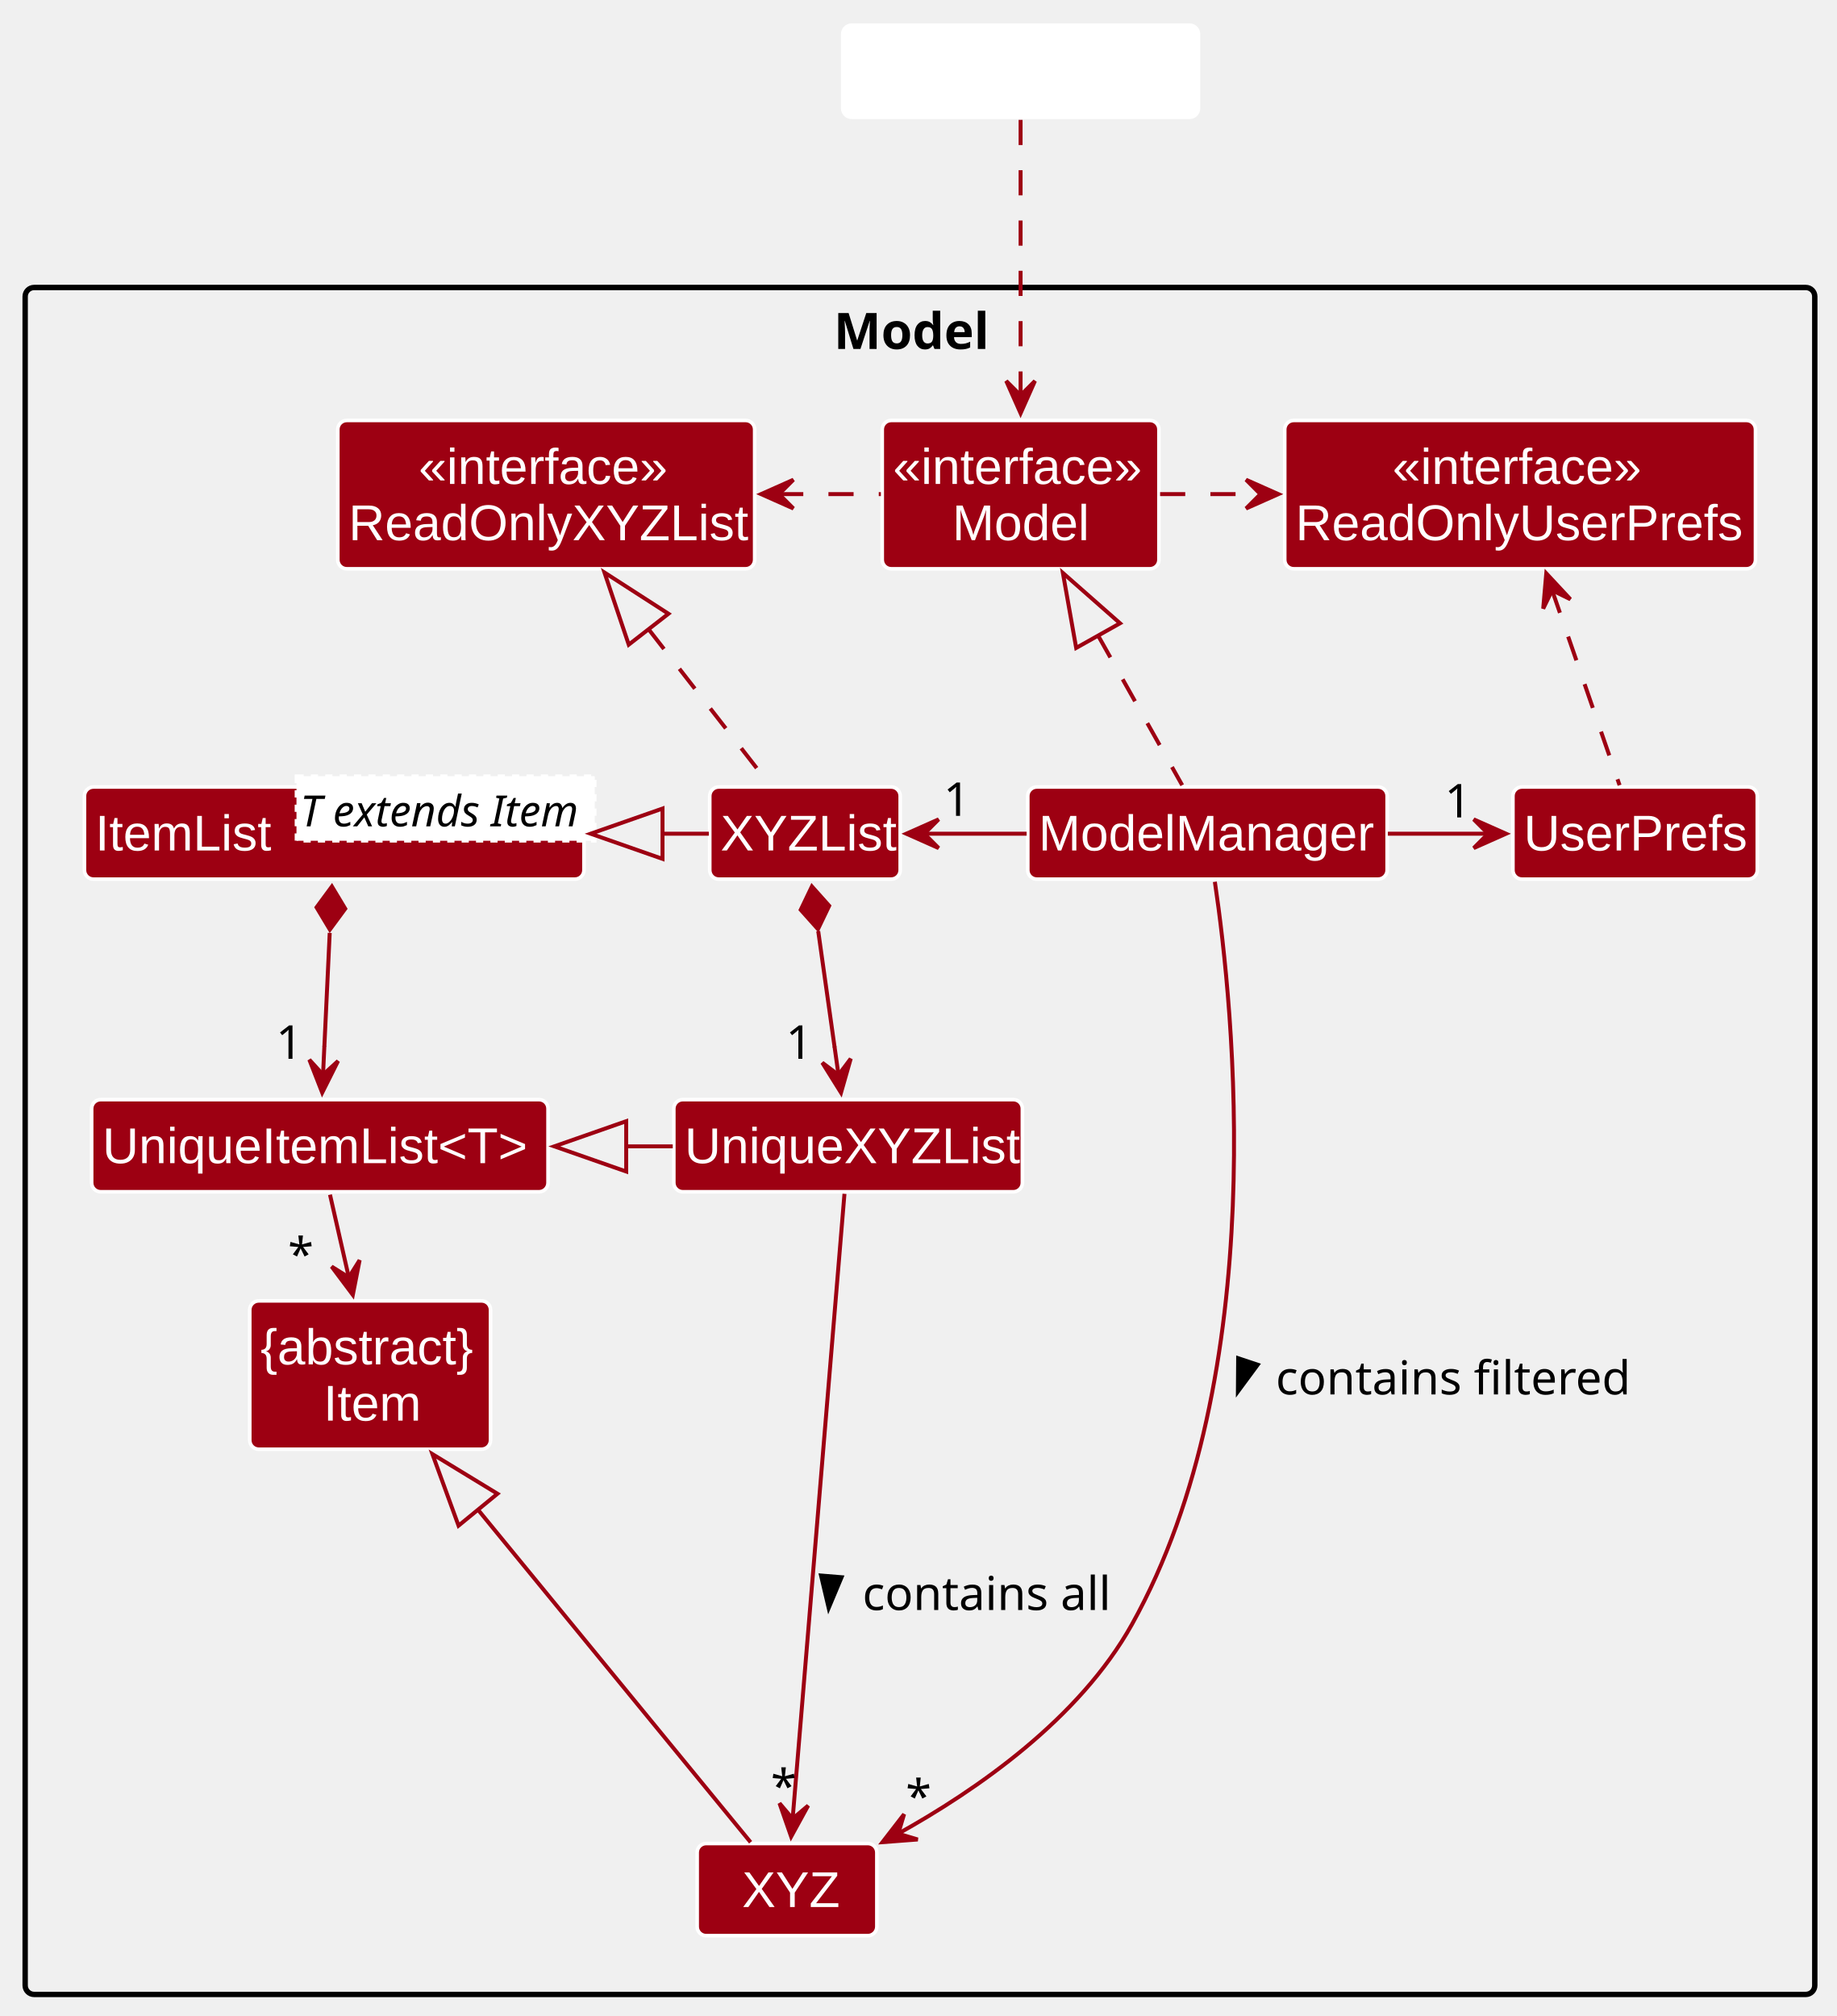
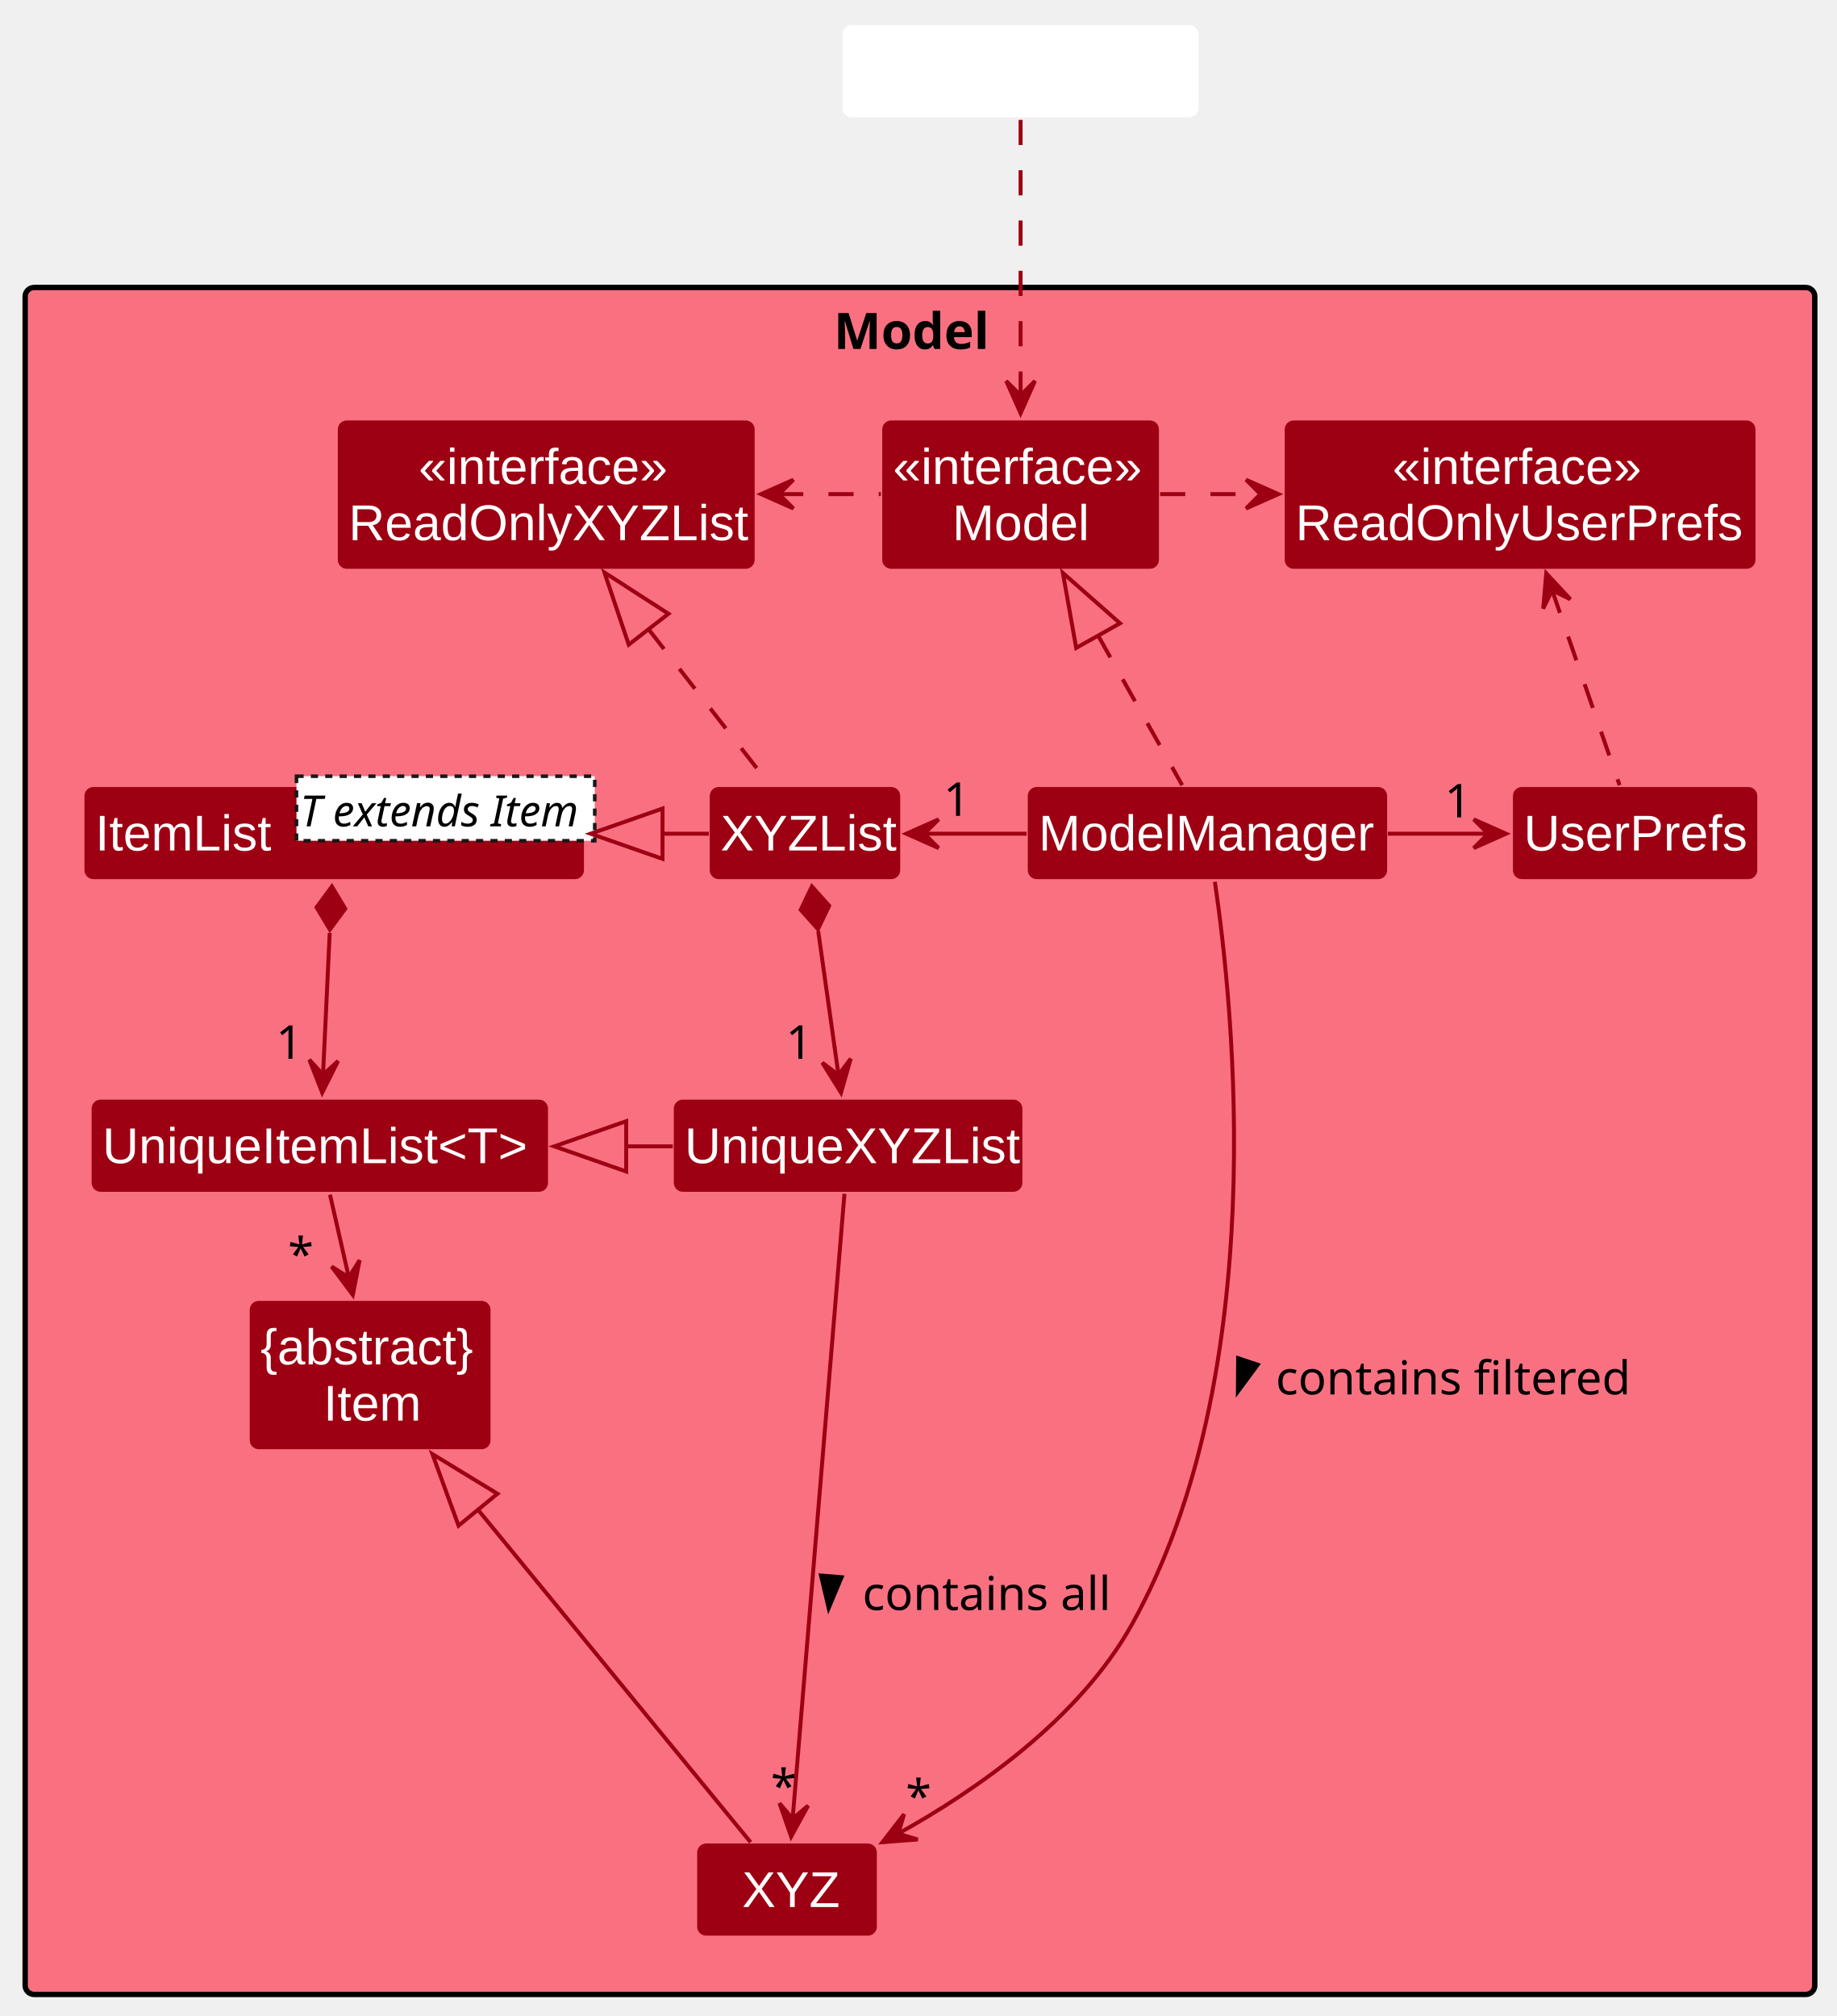
<svg xmlns="http://www.w3.org/2000/svg" contentStyleType="text/css" height="561px" preserveAspectRatio="none" style="width:511px;height:561px;background:#FFFFFF;" version="1.1" viewBox="0 0 511 561" width="511px" zoomAndPan="magnify">
  <defs />
  <g>
    <g id="cluster_Model ">
-       <rect fill="none" height="475" rx="2.5" ry="2.5" style="stroke:#000000;stroke-width:1.5;" width="498" x="7" y="80" />
+       <rect fill="#F97181" height="475" rx="2.5" ry="2.5" style="stroke:#000000;stroke-width:1.5;" width="498" x="7" y="80" />
      <text fill="#000000" font-family="sans-serif" font-size="14" font-weight="bold" lengthAdjust="spacing" textLength="44" x="232" y="97.107">Model
            </text>
    </g>
    <g id="elem_ReadOnlyXYZList">
-       <rect codeLine="9" fill="#9D0012" height="41.281" id="ReadOnlyXYZList" rx="2.5" ry="2.5" style="stroke:#FFFFFF;stroke-width:1.0;" width="116" x="94" y="117" />
+       <rect codeLine="9" fill="#9D0012" height="41.281" id="ReadOnlyXYZList" rx="2.5" ry="2.5" style="stroke:#181818;stroke-width:0.0;" width="116" x="94" y="117" />
      <text fill="#FFFFFF" font-family="Arial" font-size="14" lengthAdjust="spacing" textLength="71" x="116.5" y="134.674">«interface»
            </text>
      <text fill="#FFFFFF" font-family="Arial" font-size="14" lengthAdjust="spacing" textLength="110" x="97" y="150.315">ReadOnlyXYZList
            </text>
    </g>
    <g id="elem_ReadOnlyUserPrefs">
-       <rect codeLine="10" fill="#9D0012" height="41.281" id="ReadOnlyUserPrefs" rx="2.5" ry="2.5" style="stroke:#FFFFFF;stroke-width:1.0;" width="131" x="357.5" y="117" />
+       <rect codeLine="10" fill="#9D0012" height="41.281" id="ReadOnlyUserPrefs" rx="2.5" ry="2.5" style="stroke:#181818;stroke-width:0.0;" width="131" x="357.5" y="117" />
      <text fill="#FFFFFF" font-family="Arial" font-size="14" lengthAdjust="spacing" textLength="71" x="387.5" y="134.674">«interface»
            </text>
      <text fill="#FFFFFF" font-family="Arial" font-size="14" lengthAdjust="spacing" textLength="125" x="360.5" y="150.315">ReadOnlyUserPrefs
            </text>
    </g>
    <g id="elem_Model">
-       <rect codeLine="11" fill="#9D0012" height="41.281" id="Model" rx="2.5" ry="2.5" style="stroke:#FFFFFF;stroke-width:1.0;" width="77" x="245.5" y="117" />
+       <rect codeLine="11" fill="#9D0012" height="41.281" id="Model" rx="2.5" ry="2.5" style="stroke:#181818;stroke-width:0.0;" width="77" x="245.5" y="117" />
      <text fill="#FFFFFF" font-family="Arial" font-size="14" lengthAdjust="spacing" textLength="71" x="248.5" y="134.674">«interface»
            </text>
      <text fill="#FFFFFF" font-family="Arial" font-size="14" lengthAdjust="spacing" textLength="38" x="265" y="150.315">Model
            </text>
    </g>
    <g id="elem_XYZList">
-       <rect codeLine="12" fill="#9D0012" height="25.641" id="XYZList" rx="2.5" ry="2.5" style="stroke:#FFFFFF;stroke-width:1.0;" width="53" x="197.5" y="219" />
+       <rect codeLine="12" fill="#9D0012" height="25.641" id="XYZList" rx="2.5" ry="2.5" style="stroke:#181818;stroke-width:0.0;" width="53" x="197.5" y="219" />
      <text fill="#FFFFFF" font-family="Arial" font-size="14" lengthAdjust="spacing" textLength="47" x="200.5" y="236.674">XYZList
            </text>
    </g>
    <g id="elem_ModelManager">
-       <rect codeLine="13" fill="#9D0012" height="25.641" id="ModelManager" rx="2.5" ry="2.5" style="stroke:#FFFFFF;stroke-width:1.0;" width="100" x="286" y="219" />
+       <rect codeLine="13" fill="#9D0012" height="25.641" id="ModelManager" rx="2.5" ry="2.5" style="stroke:#181818;stroke-width:0.0;" width="100" x="286" y="219" />
      <text fill="#FFFFFF" font-family="Arial" font-size="14" lengthAdjust="spacing" textLength="94" x="289" y="236.674">ModelManager
            </text>
    </g>
    <g id="elem_UserPrefs">
-       <rect codeLine="14" fill="#9D0012" height="25.641" id="UserPrefs" rx="2.5" ry="2.5" style="stroke:#FFFFFF;stroke-width:1.0;" width="68" x="421" y="219" />
+       <rect codeLine="14" fill="#9D0012" height="25.641" id="UserPrefs" rx="2.5" ry="2.5" style="stroke:#181818;stroke-width:0.0;" width="68" x="421" y="219" />
      <text fill="#FFFFFF" font-family="Arial" font-size="14" lengthAdjust="spacing" textLength="62" x="424" y="236.674">UserPrefs
            </text>
    </g>
    <g id="elem_UniqueXYZList">
-       <rect codeLine="15" fill="#9D0012" height="25.641" id="UniqueXYZList" rx="2.5" ry="2.5" style="stroke:#FFFFFF;stroke-width:1.0;" width="97" x="187.5" y="306" />
+       <rect codeLine="15" fill="#9D0012" height="25.641" id="UniqueXYZList" rx="2.5" ry="2.5" style="stroke:#181818;stroke-width:0.0;" width="97" x="187.5" y="306" />
      <text fill="#FFFFFF" font-family="Arial" font-size="14" lengthAdjust="spacing" textLength="91" x="190.5" y="323.674">UniqueXYZList
            </text>
    </g>
    <g id="elem_XYZ">
-       <rect codeLine="16" fill="#9D0012" height="25.641" id="XYZ" rx="2.5" ry="2.5" style="stroke:#FFFFFF;stroke-width:1.0;" width="50" x="194" y="513" />
+       <rect codeLine="16" fill="#9D0012" height="25.641" id="XYZ" rx="2.5" ry="2.5" style="stroke:#181818;stroke-width:0.0;" width="50" x="194" y="513" />
      <text fill="#FFFFFF" font-family="Arial" font-size="14" lengthAdjust="spacing" textLength="25" x="206.5" y="530.674">XYZ
            </text>
    </g>
    <g id="elem_Item">
-       <rect codeLine="17" fill="#9D0012" height="41.281" id="Item" rx="2.5" ry="2.5" style="stroke:#FFFFFF;stroke-width:1.0;" width="67" x="69.5" y="362" />
+       <rect codeLine="17" fill="#9D0012" height="41.281" id="Item" rx="2.5" ry="2.5" style="stroke:#181818;stroke-width:0.0;" width="67" x="69.5" y="362" />
      <text fill="#FFFFFF" font-family="Arial" font-size="14" lengthAdjust="spacing" textLength="61" x="72.5" y="379.674">{abstract}
            </text>
      <text fill="#FFFFFF" font-family="Arial" font-size="14" lengthAdjust="spacing" textLength="26" x="90" y="395.315">Item
            </text>
    </g>
    <g id="elem_ItemList">
-       <rect codeLine="18" fill="#9D0012" height="25.641" id="ItemList" rx="2.5" ry="2.5" style="stroke:#FFFFFF;stroke-width:1.0;" width="139" x="23.5" y="219" />
+       <rect codeLine="18" fill="#9D0012" height="25.641" id="ItemList" rx="2.5" ry="2.5" style="stroke:#181818;stroke-width:0.0;" width="139" x="23.5" y="219" />
      <text fill="#FFFFFF" font-family="Arial" font-size="14" lengthAdjust="spacing" textLength="48" x="26.5" y="236.674">ItemList
            </text>
-       <rect fill="#FFFFFF" height="17.961" style="stroke:#FFFFFF;stroke-width:1.0;stroke-dasharray:2.0,2.0;" width="83" x="82.5" y="216" />
+       <rect fill="#FFFFFF" height="17.961" style="stroke:#181818;stroke-width:1.0;stroke-dasharray:2.0,2.0;" width="83" x="82.5" y="216" />
      <text fill="#000000" font-family="sans-serif" font-size="12" font-style="italic" lengthAdjust="spacing" textLength="81" x="83.5" y="229.949">T extends Item
            </text>
    </g>
    <g id="elem_UniqueItemList">
-       <rect codeLine="19" fill="#9D0012" height="25.641" id="UniqueItemList" rx="2.5" ry="2.5" style="stroke:#FFFFFF;stroke-width:1.0;" width="127" x="25.5" y="306" />
+       <rect codeLine="19" fill="#9D0012" height="25.641" id="UniqueItemList" rx="2.5" ry="2.5" style="stroke:#181818;stroke-width:0.0;" width="127" x="25.5" y="306" />
      <text fill="#FFFFFF" font-family="Arial" font-size="14" lengthAdjust="spacing" textLength="117" x="28.5" y="323.674">UniqueItemList&lt;T&gt;
            </text>
    </g>
    <g id="elem_HiddenOutside">
-       <rect codeLine="22" fill="#FFFFFF" height="25.641" id="HiddenOutside" rx="2.5" ry="2.5" style="stroke:#FFFFFF;stroke-width:1.0;" width="99" x="234.5" y="7" />
+       <rect codeLine="22" fill="#FFFFFF" height="25.641" id="HiddenOutside" rx="2.5" ry="2.5" style="stroke:#181818;stroke-width:0.0;" width="99" x="234.5" y="7" />
      <text fill="#FFFFFF" font-family="Arial" font-size="14" lengthAdjust="spacing" textLength="93" x="237.5" y="24.674">HiddenOutside
            </text>
    </g>
    <g id="link_HiddenOutside_Model">
      <path codeLine="23" d="M284,33.36 C284,51.55 284,85.98 284,110.03 " fill="none" id="HiddenOutside-to-Model" style="stroke:#9D0012;stroke-width:1.1;stroke-dasharray:7.0,7.0;" />
      <polygon fill="#9D0012" points="284,115.01,288,106.01,284,110.01,280,106.01,284,115.01" style="stroke:#9D0012;stroke-width:1.1;" />
    </g>
    <g id="link_Model_ModelManager">
      <path codeLine="25" d="M305.55,176.83 C313.93,191.74 322.94,207.78 328.97,218.5 " fill="none" id="Model-backto-ModelManager" style="stroke:#9D0012;stroke-width:1.1;stroke-dasharray:7.0,7.0;" />
      <polygon fill="none" points="299.47,180.3,295.77,159.44,311.67,173.44,299.47,180.3" style="stroke:#9D0012;stroke-width:1.1;" />
    </g>
    <g id="link_Model_ReadOnlyUserPrefs">
      <path codeLine="26" d="M322.82,137.5 C332.15,137.5 341.48,137.5 350.8,137.5 " fill="none" id="Model-to-ReadOnlyUserPrefs" style="stroke:#9D0012;stroke-width:1.1;stroke-dasharray:7.0,7.0;" />
      <polygon fill="#9D0012" points="355.74,137.5,346.74,133.5,350.74,137.5,346.74,141.5,355.74,137.5" style="stroke:#9D0012;stroke-width:1.1;" />
    </g>
    <g id="link_ReadOnlyXYZList_Model">
      <path codeLine="27" d="M216.53,137.5 C226.06,137.5 235.59,137.5 245.12,137.5 " fill="none" id="ReadOnlyXYZList-backto-Model" style="stroke:#9D0012;stroke-width:1.1;stroke-dasharray:7.0,7.0;" />
      <polygon fill="#9D0012" points="211.78,137.5,220.78,141.5,216.78,137.5,220.78,133.5,211.78,137.5" style="stroke:#9D0012;stroke-width:1.1;" />
    </g>
    <g id="link_XYZList_ModelManager">
      <path codeLine="28" d="M256.98,232 C266.54,232 276.11,232 285.68,232 " fill="none" id="XYZList-backto-ModelManager" style="stroke:#9D0012;stroke-width:1.1;" />
      <polygon fill="#9D0012" points="252.2,232,261.2,236,257.2,232,261.2,228,252.2,232" style="stroke:#9D0012;stroke-width:1.1;" />
      <text fill="#000000" font-family="sans-serif" font-size="13" lengthAdjust="spacing" textLength="7" x="262.536" y="227.036">1
            </text>
    </g>
    <g id="link_ModelManager_UserPrefs">
      <path codeLine="29" d="M386.2,232 C395.52,232 404.84,232 414.15,232 " fill="none" id="ModelManager-to-UserPrefs" style="stroke:#9D0012;stroke-width:1.1;" />
      <polygon fill="#9D0012" points="419.09,232,410.09,228,414.09,232,410.09,236,419.09,232" style="stroke:#9D0012;stroke-width:1.1;" />
      <text fill="#000000" font-family="sans-serif" font-size="13" lengthAdjust="spacing" textLength="7" x="401.994" y="227.47">1
            </text>
    </g>
    <g id="link_ReadOnlyUserPrefs_UserPrefs">
      <path codeLine="30" d="M431.79,163.91 C437.93,181.65 445.85,204.56 450.68,218.5 " fill="none" id="ReadOnlyUserPrefs-backto-UserPrefs" style="stroke:#9D0012;stroke-width:1.1;stroke-dasharray:7.0,7.0;" />
      <polygon fill="#9D0012" points="430.28,159.55,429.429,169.362,431.908,164.278,436.993,166.757,430.28,159.55" style="stroke:#9D0012;stroke-width:1.1;" />
    </g>
    <g id="link_ReadOnlyXYZList_XYZList">
      <path codeLine="32" d="M180.46,175.07 C192.44,190.46 205.59,207.35 214.27,218.5 " fill="none" id="ReadOnlyXYZList-backto-XYZList" style="stroke:#9D0012;stroke-width:1.1;stroke-dasharray:7.0,7.0;" />
      <polygon fill="none" points="174.96,179.39,168.2,159.31,186.01,170.79,174.96,179.39" style="stroke:#9D0012;stroke-width:1.1;" />
    </g>
    <g id="link_XYZList_UniqueXYZList">
      <path codeLine="33" d="M227.69,259.12 C229.14,269.37 230.8,281.14 232.25,291.44 " fill="none" id="XYZList-UniqueXYZList" style="stroke:#9D0012;stroke-width:1.1;" />
      <polygon fill="#9D0012" points="225.93,246.68,222.814,253.183,227.618,258.561,230.734,252.058,225.93,246.68" style="stroke:#9D0012;stroke-width:1.1;" />
      <polygon fill="#9D0012" points="234.03,304.07,236.735,294.6,233.332,299.119,228.813,295.716,234.03,304.07" style="stroke:#9D0012;stroke-width:1.1;" />
      <line style="stroke:#9D0012;stroke-width:1.1;" x1="233.332" x2="232.215" y1="299.119" y2="291.195" />
      <text fill="#000000" font-family="sans-serif" font-size="13" lengthAdjust="spacing" textLength="7" x="218.663" y="294.632">1
            </text>
    </g>
    <g id="link_UniqueXYZList_XYZ">
      <path codeLine="34" d="M234.99,332.21 C232.13,366.67 223.99,464.84 220.56,506.23 " fill="none" id="UniqueXYZList-to-XYZ" style="stroke:#9D0012;stroke-width:1.1;" />
      <polygon fill="#9D0012" points="220.15,511.09,224.881,502.452,220.564,506.107,216.909,501.79,220.15,511.09" style="stroke:#9D0012;stroke-width:1.1;" />
      <polygon fill="#000000" points="230.587,447.628,234.263,438.857,228.405,438.371,230.587,447.628" style="stroke:#000000;stroke-width:1.0;" />
      <text fill="#000000" font-family="sans-serif" font-size="13" lengthAdjust="spacing" textLength="66" x="240" y="448.028">contains all
            </text>
      <text fill="#000000" font-family="sans-serif" font-size="13" lengthAdjust="spacing" textLength="5" x="214.488" y="501.673">*
            </text>
    </g>
    <g id="link_ModelManager_XYZ">
      <path codeLine="36" d="M338.06,245.38 C343.26,280.42 353.84,382.26 315,452 C300.35,478.31 271.86,498.09 249.71,510.39 " fill="none" id="ModelManager-to-XYZ" style="stroke:#9D0012;stroke-width:1.1;" />
      <polygon fill="#9D0012" points="245.56,512.63,255.38,511.881,249.961,510.258,251.585,504.839,245.56,512.63" style="stroke:#9D0012;stroke-width:1.1;" />
      <polygon fill="#000000" points="344.419,387.389,350.067,379.738,344.491,377.879,344.419,387.389" style="stroke:#000000;stroke-width:1.0;" />
      <text fill="#000000" font-family="sans-serif" font-size="13" lengthAdjust="spacing" textLength="91" x="355" y="388.028">contains filtered
            </text>
      <text fill="#000000" font-family="sans-serif" font-size="13" lengthAdjust="spacing" textLength="5" x="252.029" y="504.521">*
            </text>
    </g>
    <g id="link_ItemList_UniqueItemList">
      <path codeLine="38" d="M91.75,259.6 C91.27,269.68 90.73,281.15 90.26,291.24 " fill="none" id="ItemList-UniqueItemList" style="stroke:#9D0012;stroke-width:1.1;" />
      <polygon fill="#9D0012" points="92.36,246.69,88.081,252.494,91.793,258.677,96.072,252.872,92.36,246.69" style="stroke:#9D0012;stroke-width:1.1;" />
      <polygon fill="#9D0012" points="89.66,304.06,94.071,295.254,89.891,299.065,86.08,294.885,89.66,304.06" style="stroke:#9D0012;stroke-width:1.1;" />
      <line style="stroke:#9D0012;stroke-width:1.1;" x1="89.891" x2="90.265" y1="299.065" y2="291.07" />
      <text fill="#000000" font-family="sans-serif" font-size="13" lengthAdjust="spacing" textLength="7" x="76.779" y="294.632">1
            </text>
    </g>
    <g id="link_UniqueItemList_Item">
      <path codeLine="39" d="M91.83,332.45 C93.36,339.16 95.31,347.7 97.14,355.77 " fill="none" id="UniqueItemList-to-Item" style="stroke:#9D0012;stroke-width:1.1;" />
      <polygon fill="#9D0012" points="98.18,360.33,100.073,350.665,97.065,355.456,92.274,352.449,98.18,360.33" style="stroke:#9D0012;stroke-width:1.1;" />
      <text fill="#000000" font-family="sans-serif" font-size="13" lengthAdjust="spacing" textLength="5" x="80.118" y="353.686">*
            </text>
    </g>
    <g id="link_UniqueItemList_UniqueXYZList">
      <path codeLine="41" d="M174.02,319 C178.42,319 182.81,319 187.21,319 " fill="none" id="UniqueItemList-backto-UniqueXYZList" style="stroke:#9D0012;stroke-width:1.1;" />
      <polygon fill="none" points="174.25,326,154.25,319,174.25,312,174.25,326" style="stroke:#9D0012;stroke-width:1.1;" />
    </g>
    <g id="link_ItemList_XYZList">
      <path codeLine="42" d="M184.35,232 C188.65,232 192.95,232 197.25,232 " fill="none" id="ItemList-backto-XYZList" style="stroke:#9D0012;stroke-width:1.1;" />
      <polygon fill="none" points="184.36,239,164.36,232,184.36,225,184.36,239" style="stroke:#9D0012;stroke-width:1.1;" />
    </g>
    <g id="link_Item_XYZ">
      <path codeLine="43" d="M132.83,419.89 C157.84,450.4 192.08,492.16 208.87,512.65 " fill="none" id="Item-backto-XYZ" style="stroke:#9D0012;stroke-width:1.1;" />
      <polygon fill="none" points="127.6,424.55,120.33,404.64,138.43,415.67,127.6,424.55" style="stroke:#9D0012;stroke-width:1.1;" />
    </g>
  </g>
</svg>
